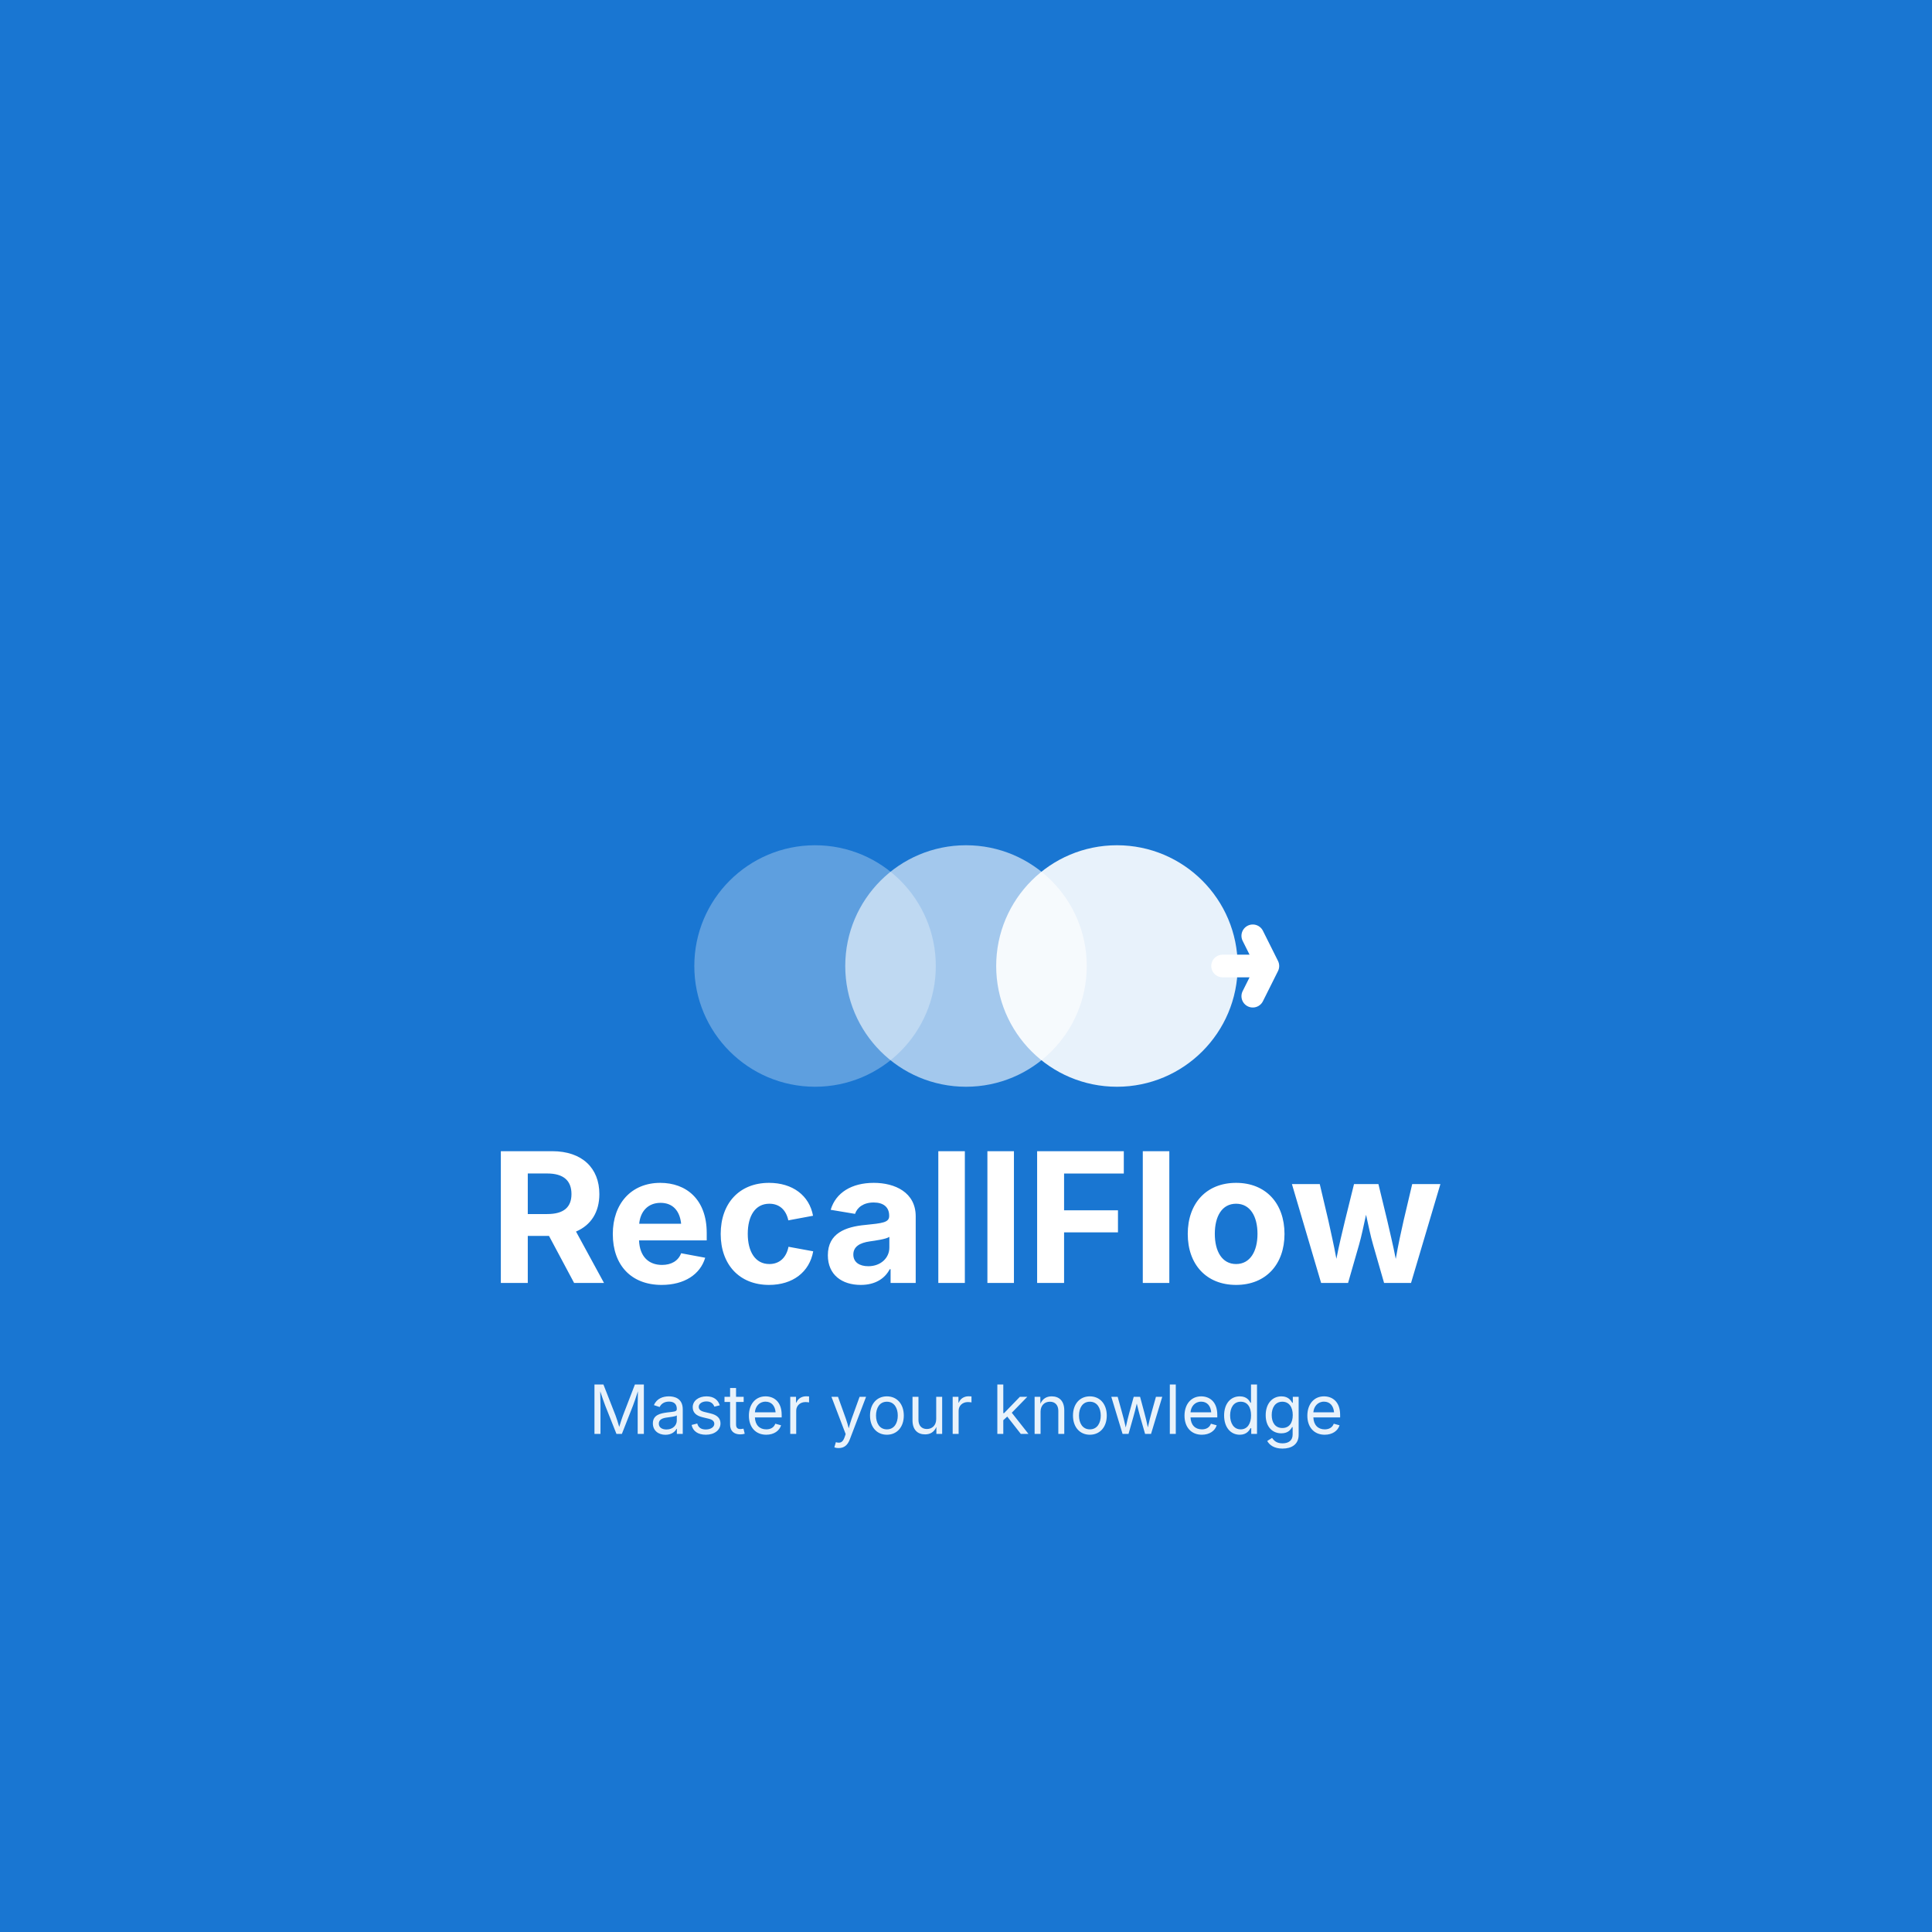
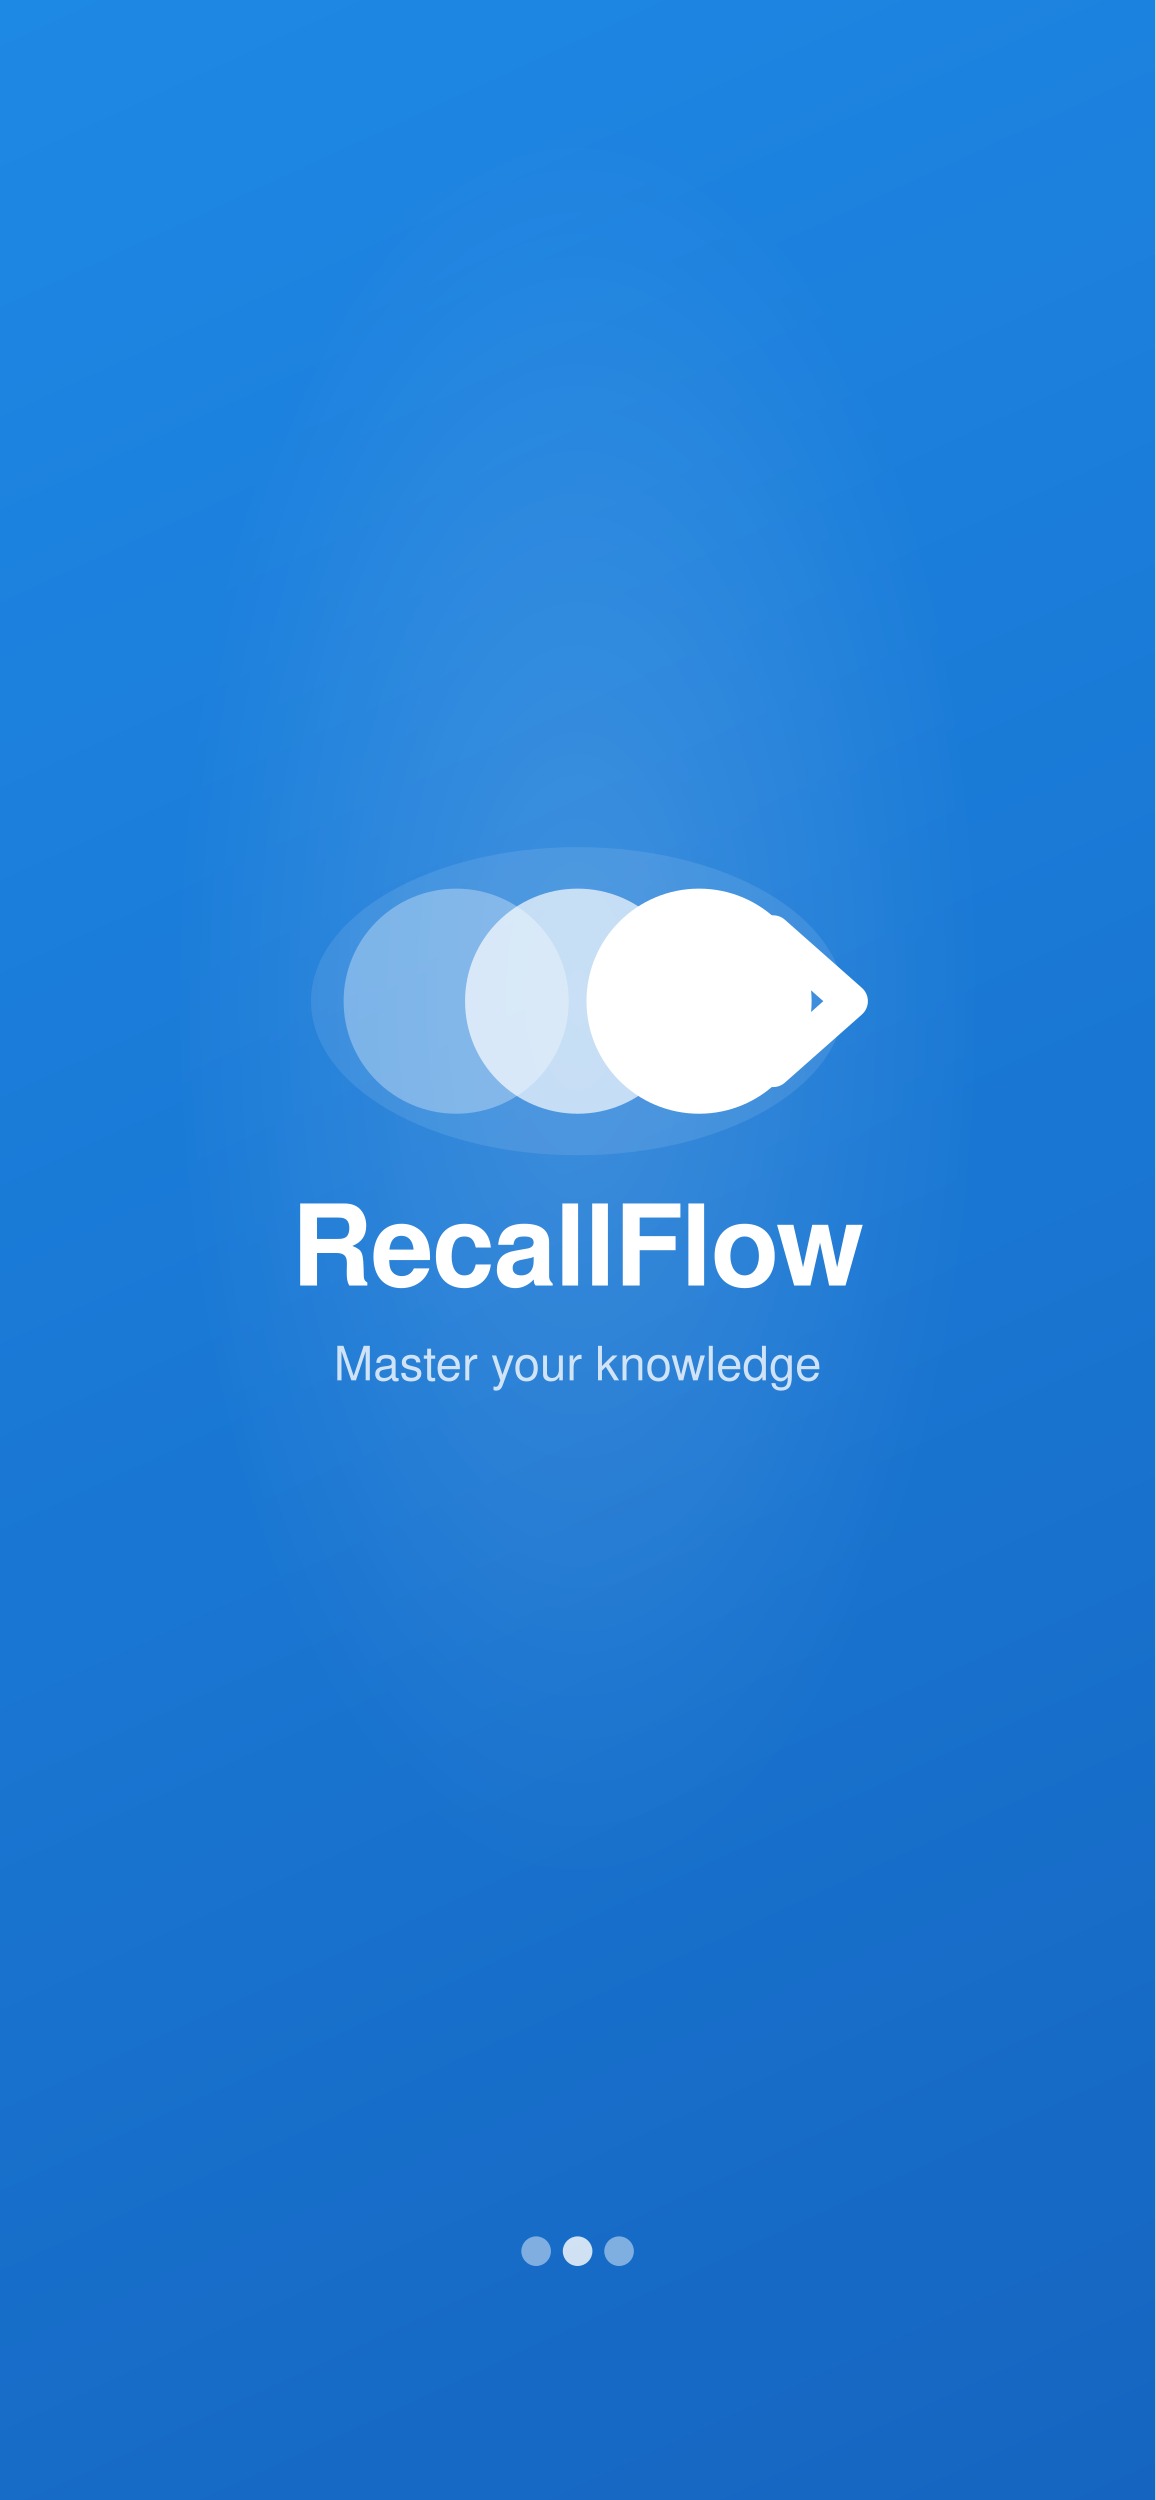
- <svg xmlns="http://www.w3.org/2000/svg" width="512" height="512" viewBox="0 0 512 512" fill="none">
-   <rect width="512" height="512" fill="#1976D2" />
-   <g transform="translate(156, 156)">
-     <circle cx="60" cy="100" r="32" fill="white" opacity="0.3" />
-     <circle cx="100" cy="100" r="32" fill="white" opacity="0.6" />
-     <circle cx="140" cy="100" r="32" fill="white" opacity="0.9" />
-     <path d="M168 100L180 100L176 92M176 108L180 100" stroke="white" stroke-width="6" stroke-linecap="round" stroke-linejoin="round" />
-   </g>
-   <text x="256" y="340" font-family="system-ui, -apple-system, sans-serif" font-size="48" font-weight="700" fill="white" text-anchor="middle">RecallFlow</text>
-   <text x="256" y="380" font-family="system-ui, -apple-system, sans-serif" font-size="18" font-weight="400" fill="white" opacity="0.9" text-anchor="middle">Master your knowledge</text>
+ <svg xmlns="http://www.w3.org/2000/svg" viewBox="0 0 390 844" fill="none">
+   <defs>
+     <linearGradient id="bg" x1="0" y1="0" x2="390" y2="844" gradientUnits="userSpaceOnUse">
+       <stop offset="0%" stop-color="#1E88E5" />
+       <stop offset="55%" stop-color="#1976D2" />
+       <stop offset="100%" stop-color="#1565C0" />
+     </linearGradient>
+     <radialGradient id="halo" cx="50%" cy="40%" r="35%" gradientUnits="objectBoundingBox">
+       <stop offset="0%" stop-color="white" stop-opacity="0.16" />
+       <stop offset="100%" stop-color="white" stop-opacity="0" />
+     </radialGradient>
+   </defs>
+   <rect width="390" height="844" fill="url(#bg)" />
+   <rect width="390" height="844" fill="url(#halo)" />
+   <ellipse cx="195" cy="338" rx="90" ry="52" fill="rgba(255,255,255,0.1)" />
+   <circle cx="154" cy="338" r="38" fill="white" opacity="0.32" />
+   <circle cx="195" cy="338" r="38" fill="white" opacity="0.68" />
+   <circle cx="236" cy="338" r="38" fill="white" />
+   <path d="M 261 315 L 287 338 L 261 361" stroke="white" stroke-width="12" stroke-linecap="round" stroke-linejoin="round" fill="none" />
+   <text x="195" y="434" font-family="-apple-system, 'SF Pro Display', 'Helvetica Neue', Helvetica, Arial, sans-serif" font-size="38" font-weight="700" letter-spacing="-0.5" fill="white" text-anchor="middle">RecallFlow</text>
+   <text x="195" y="466" font-family="-apple-system, 'SF Pro Text', 'Helvetica Neue', Helvetica, Arial, sans-serif" font-size="16" font-weight="400" fill="white" fill-opacity="0.78" text-anchor="middle">Master your knowledge</text>
+   <circle cx="181" cy="760" r="5" fill="white" opacity="0.45" />
+   <circle cx="195" cy="760" r="5" fill="white" opacity="0.8" />
+   <circle cx="209" cy="760" r="5" fill="white" opacity="0.45" />
</svg>
